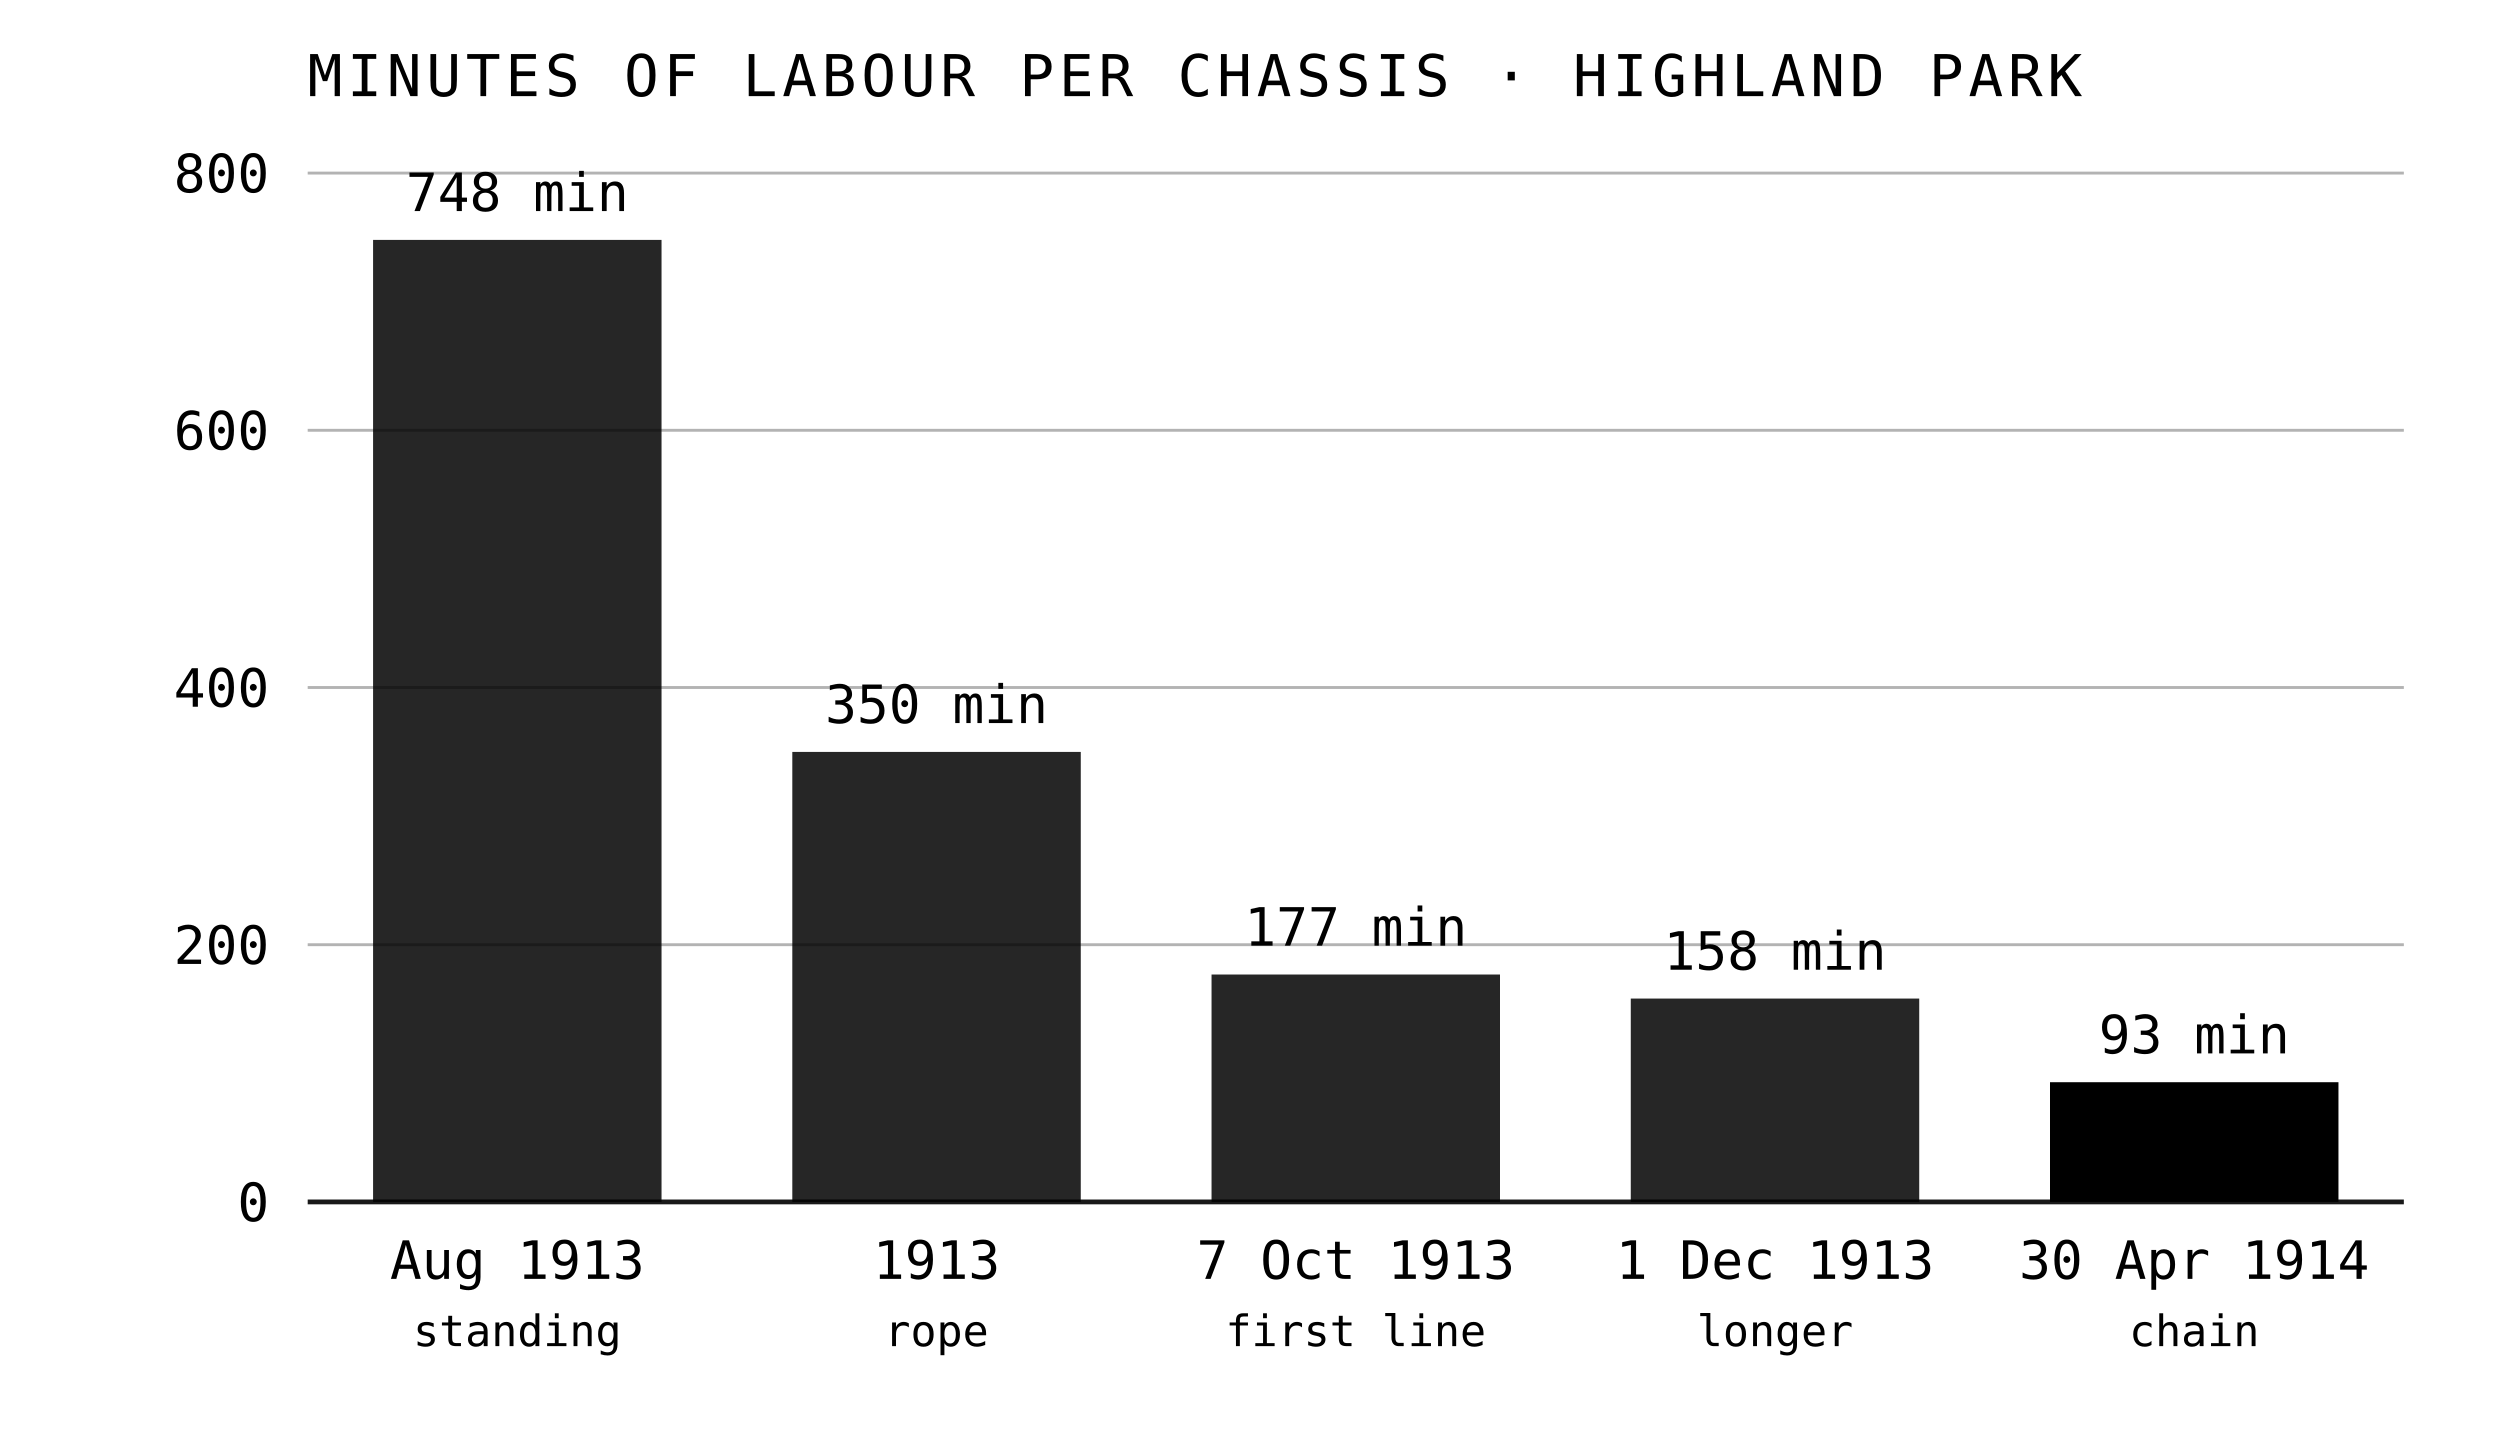
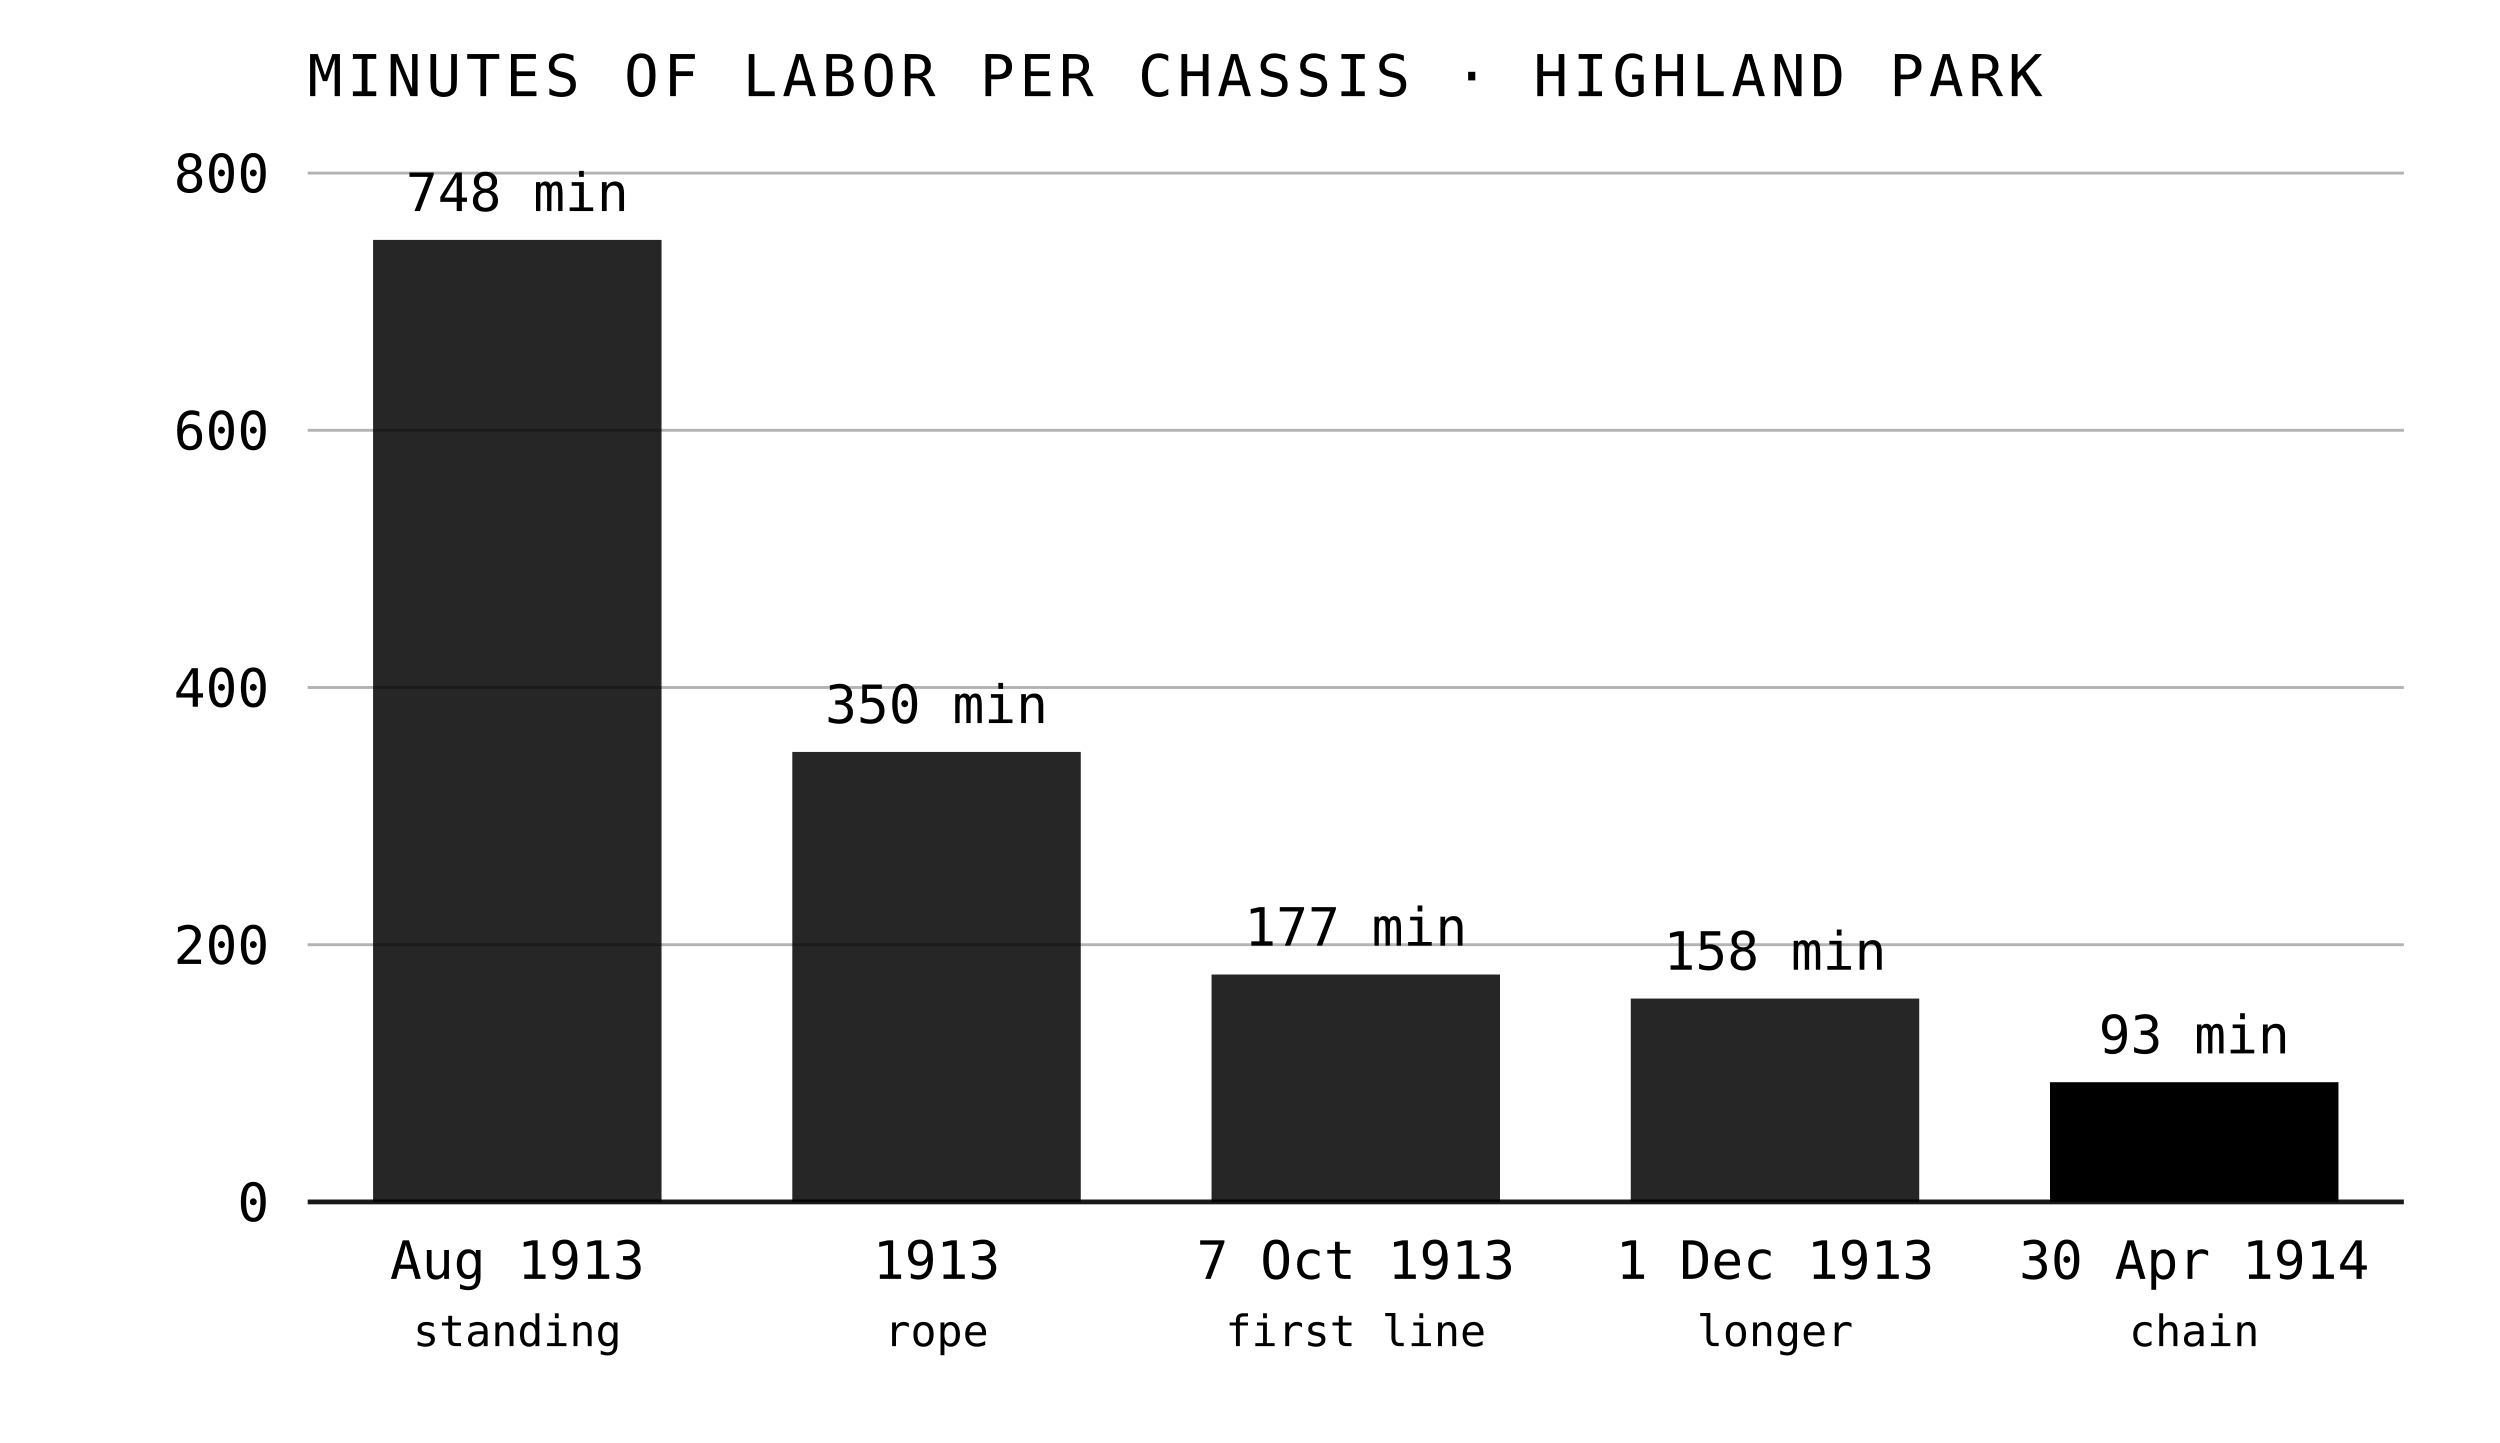
<svg xmlns="http://www.w3.org/2000/svg" viewBox="0 0 520 300" role="img" aria-labelledby="t d">
  <g font-family="ui-monospace, Menlo, Consolas, monospace" font-size="11" fill="currentColor">
    <g class="muted">
      <line x1="64" x2="500" y1="250.0" y2="250.0" stroke="currentColor" stroke-opacity="0.9" stroke-width="1" />
      <text x="56" y="254.0" text-anchor="end">0</text>
      <line x1="64" x2="500" y1="196.5" y2="196.5" stroke="currentColor" stroke-opacity="0.3" stroke-width="0.6" />
      <text x="56" y="200.5" text-anchor="end">200</text>
      <line x1="64" x2="500" y1="143.0" y2="143.0" stroke="currentColor" stroke-opacity="0.3" stroke-width="0.6" />
      <text x="56" y="147.0" text-anchor="end">400</text>
      <line x1="64" x2="500" y1="89.5" y2="89.5" stroke="currentColor" stroke-opacity="0.3" stroke-width="0.6" />
      <text x="56" y="93.5" text-anchor="end">600</text>
      <line x1="64" x2="500" y1="36.0" y2="36.0" stroke="currentColor" stroke-opacity="0.3" stroke-width="0.6" />
      <text x="56" y="40.0" text-anchor="end">800</text>
    </g>
    <rect x="77.6" y="49.9" width="60" height="200.1" fill-opacity="0.85" />
    <text x="107.6" y="43.9" text-anchor="middle">748 min</text>
    <text x="107.6" y="266" text-anchor="middle">Aug 1913</text>
    <text x="107.6" y="280" text-anchor="middle" font-size="9" class="muted" fill="currentColor">standing</text>
    <rect x="164.8" y="156.4" width="60" height="93.6" fill-opacity="0.85" />
    <text x="194.8" y="150.4" text-anchor="middle">350 min</text>
    <text x="194.8" y="266" text-anchor="middle">1913</text>
    <text x="194.8" y="280" text-anchor="middle" font-size="9" class="muted" fill="currentColor">rope</text>
    <rect x="252.0" y="202.7" width="60" height="47.3" fill-opacity="0.85" />
    <text x="282.0" y="196.7" text-anchor="middle">177 min</text>
    <text x="282.0" y="266" text-anchor="middle">7 Oct 1913</text>
    <text x="282.0" y="280" text-anchor="middle" font-size="9" class="muted" fill="currentColor">first line</text>
    <rect x="339.2" y="207.7" width="60" height="42.3" fill-opacity="0.85" />
    <text x="369.2" y="201.7" text-anchor="middle">158 min</text>
    <text x="369.2" y="266" text-anchor="middle">1 Dec 1913</text>
    <text x="369.2" y="280" text-anchor="middle" font-size="9" class="muted" fill="currentColor">longer</text>
    <rect x="426.4" y="225.1" width="60" height="24.9" class="accent" fill="currentColor" />
    <text x="456.4" y="219.1" text-anchor="middle">93 min</text>
    <text x="456.4" y="266" text-anchor="middle">30 Apr 1914</text>
    <text x="456.4" y="280" text-anchor="middle" font-size="9" class="muted" fill="currentColor">chain</text>
-     <text x="64" y="20" font-size="12" letter-spacing="1">MINUTES OF LABOUR PER CHASSIS · HIGHLAND PARK</text>
+     <text x="64" y="20" font-size="12" letter-spacing="1">MINUTES OF LABOR PER CHASSIS · HIGHLAND PARK</text>
  </g>
</svg>
